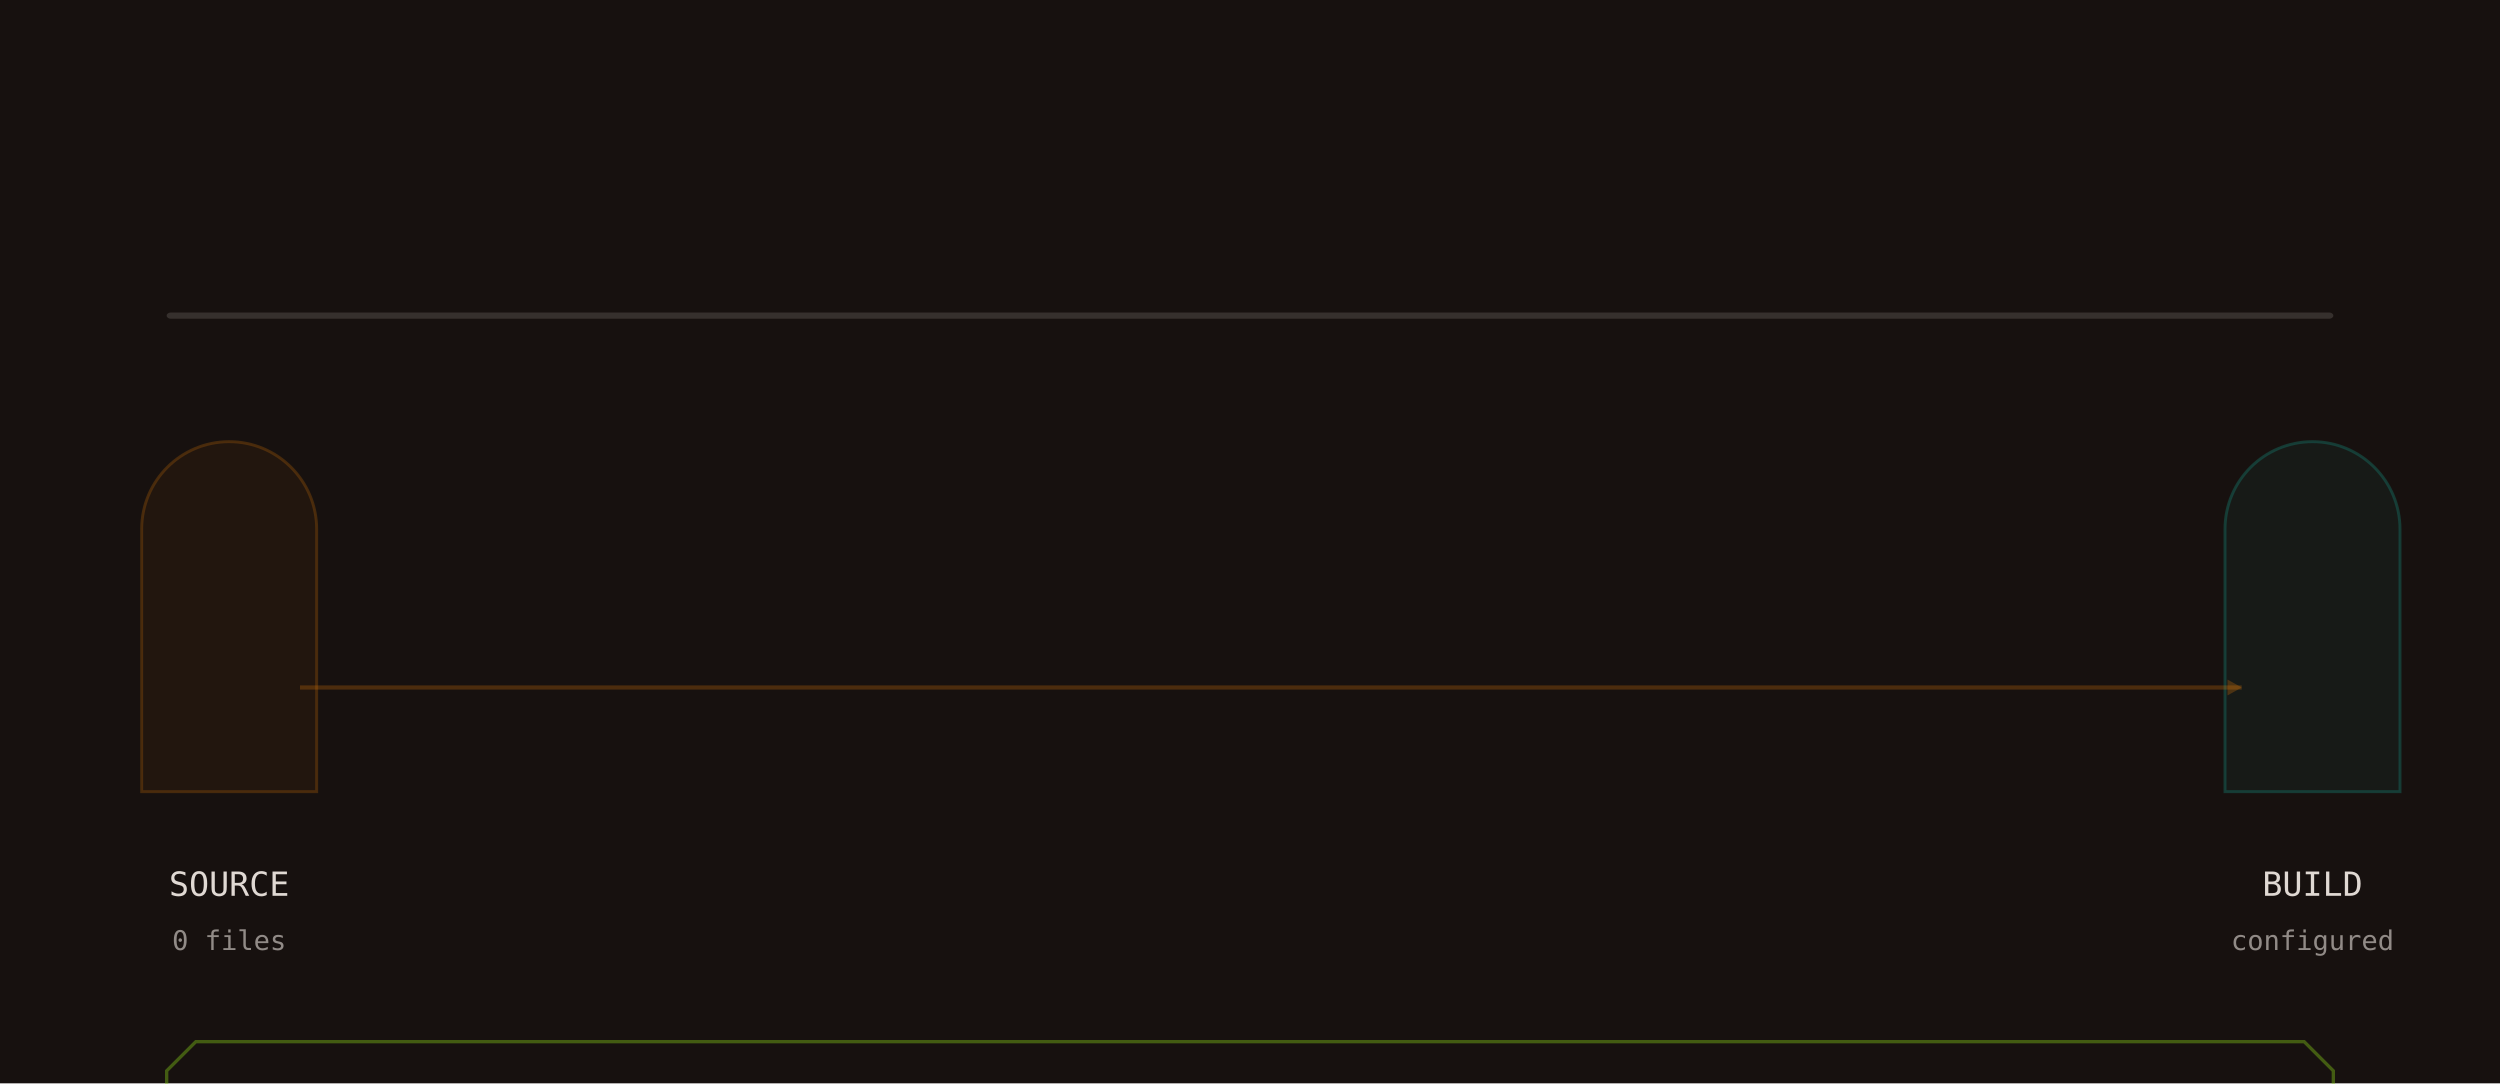
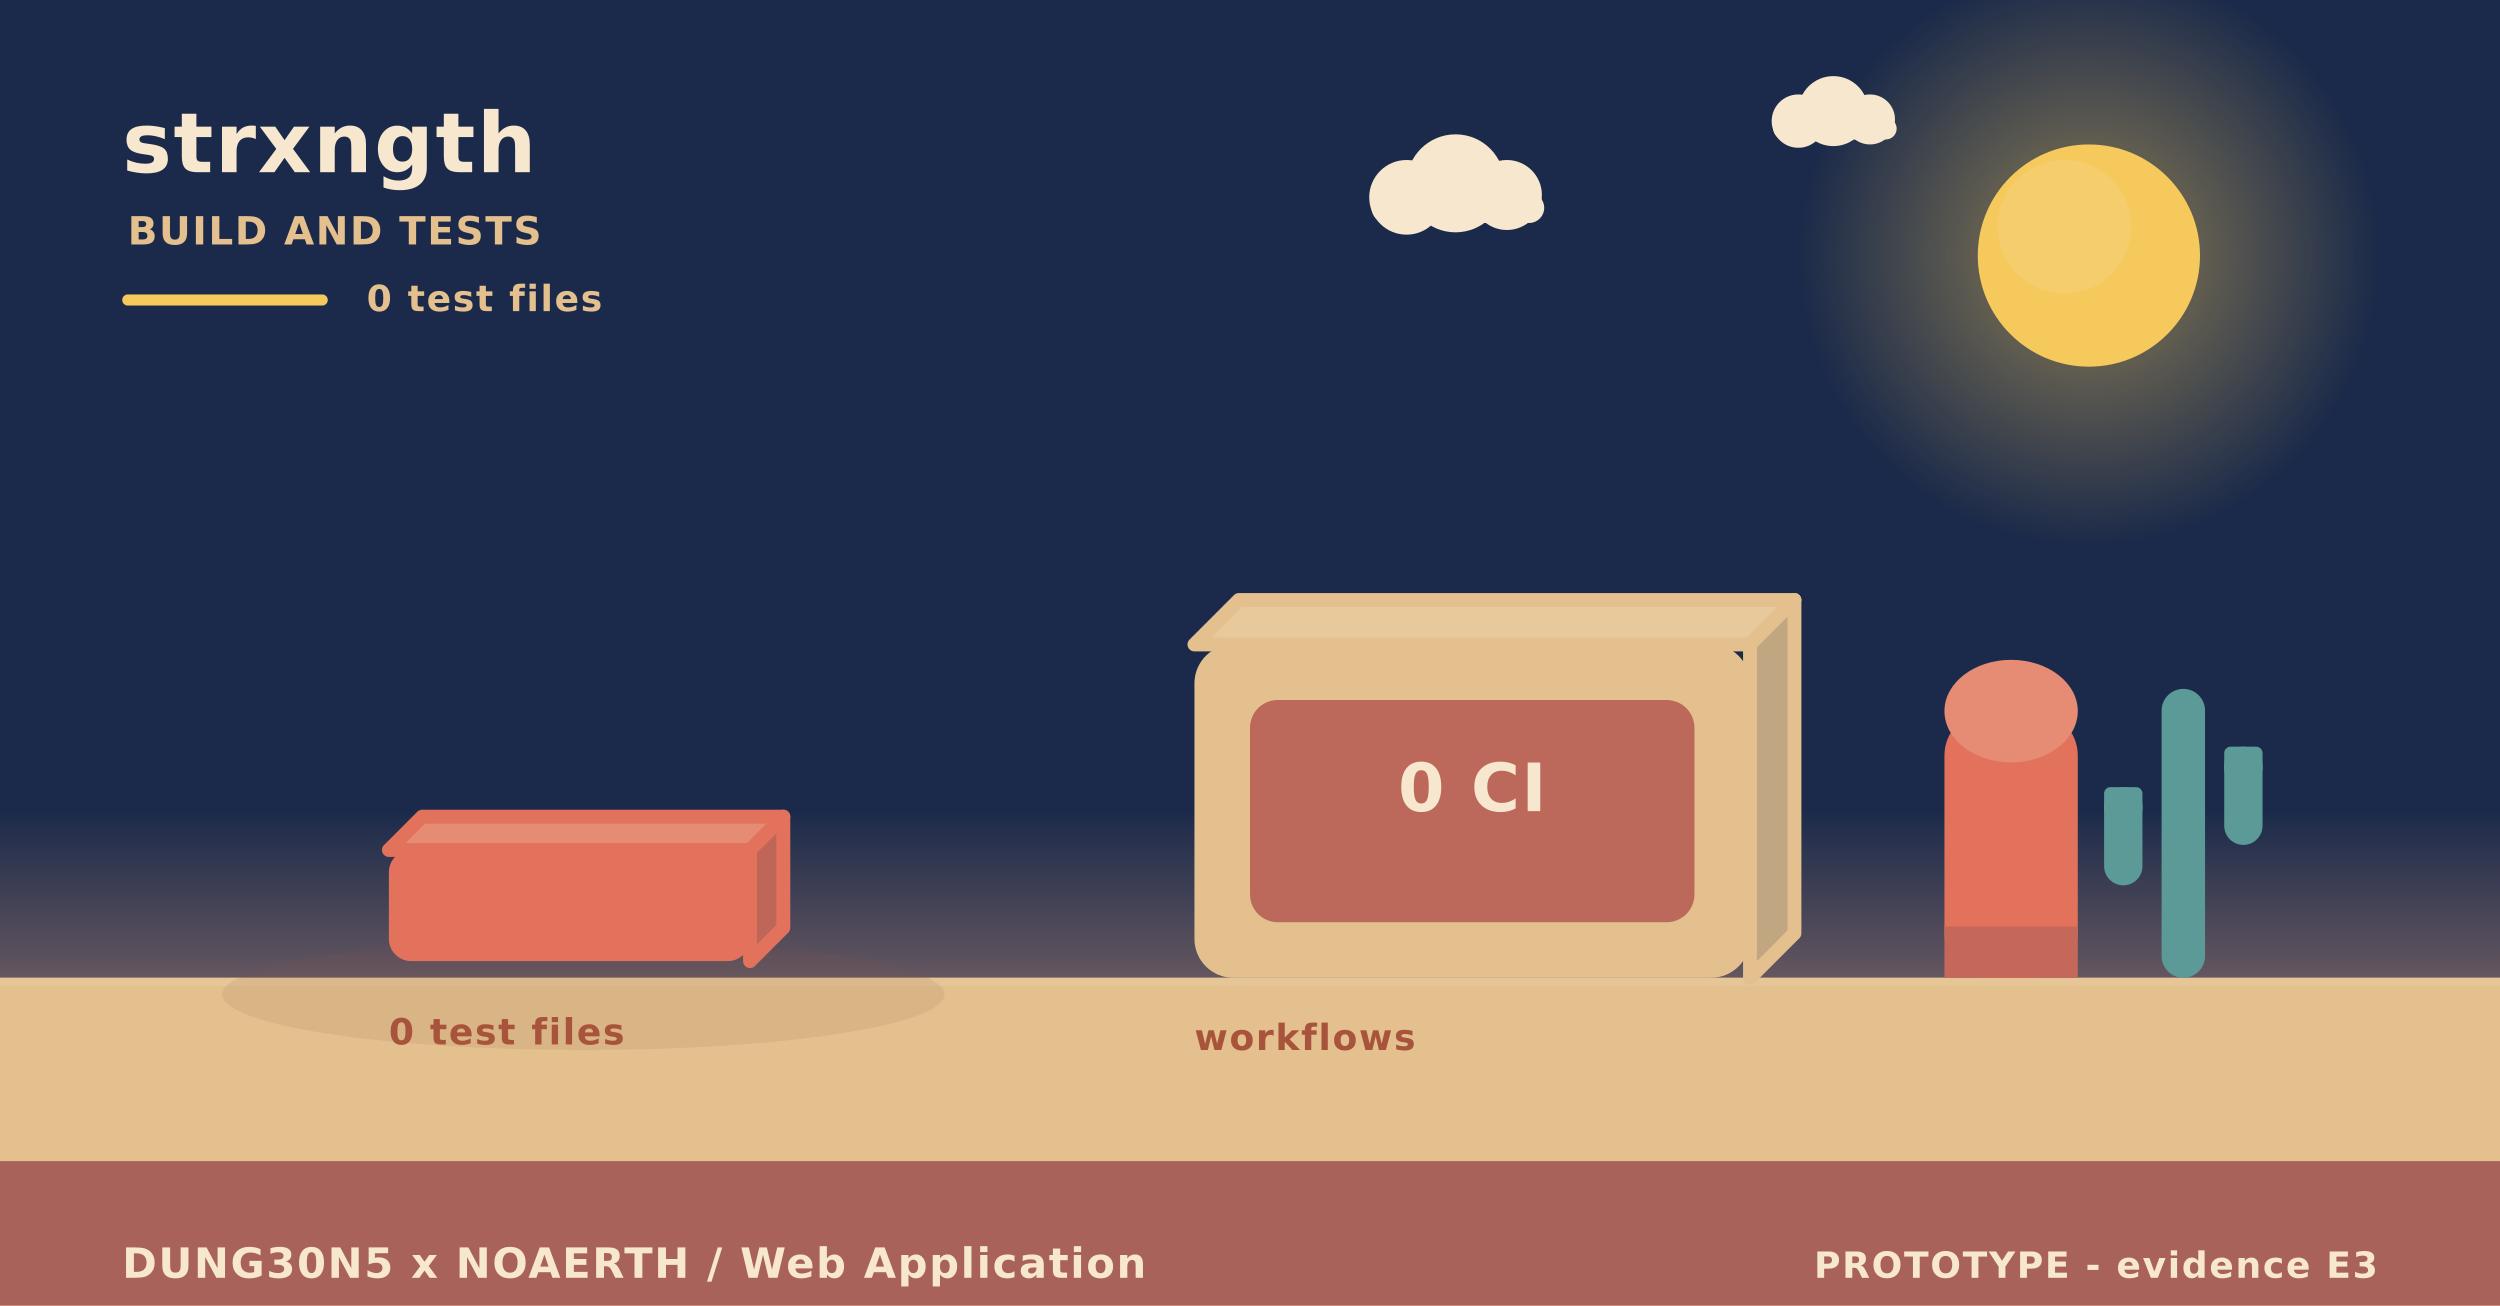
- <svg xmlns="http://www.w3.org/2000/svg" viewBox="0 0 1200 520" width="1200" height="520" role="img" aria-label="strxngth build evidence">
-   <rect width="1200" height="520" fill="#17110f" />
-   <defs>
-     <linearGradient id="gb" x1="0" y1="0" x2="1" y2="1">
-       <stop offset="0%" stop-color="#d97706" />
-       <stop offset="100%" stop-color="#14b8a6" />
-     </linearGradient>
-   </defs>
-   <rect x="80.00" y="150.00" width="1040.00" height="3.00" rx="2.00" fill="rgba(246,239,233,0.140)" opacity="1.00" />
-   <path d="M68.00,380.00 L68.00,254.00 A42.00,42.00 0 0 1 152.00,254.00 L152.00,380.00 Z" fill="rgba(217,119,6,0.100)" opacity="0.55" stroke="rgba(217,119,6,0.450)" stroke-width="1.4" />
-   <polygon points="-192.26,189.00 -136.83,221.00 -136.83,157.00 -192.26,125.00" fill="#4d760d" opacity="0.95" />
-   <polygon points="-247.68,221.00 -192.26,253.00 -192.26,189.00 -247.68,157.00" fill="#109081" opacity="0.95" />
-   <polygon points="-192.26,125.00 -136.83,157.00 -192.26,189.00 -247.68,157.00" fill="#d97706" opacity="0.95" />
-   <text x="110" y="430" font-family="ui-monospace,Menlo,monospace" font-size="16" fill="rgba(246,239,233,0.900)" text-anchor="middle">SOURCE</text>
-   <text x="110" y="456" font-family="ui-monospace,Menlo,monospace" font-size="13" fill="rgba(246,239,233,0.550)" text-anchor="middle">0 files</text>
-   <path d="M1068.00,380.00 L1068.00,254.00 A42.00,42.00 0 0 1 1152.00,254.00 L1152.00,380.00 Z" fill="rgba(20,184,166,0.100)" opacity="0.55" stroke="rgba(20,184,166,0.450)" stroke-width="1.4" />
-   <polygon points="673.77,689.00 729.19,721.00 729.19,657.00 673.77,625.00" fill="#4d760d" opacity="0.95" />
-   <polygon points="618.34,721.00 673.77,753.00 673.77,689.00 618.34,657.00" fill="#109081" opacity="0.95" />
-   <polygon points="673.77,625.00 729.19,657.00 673.77,689.00 618.34,657.00" fill="#14b8a6" opacity="0.95" />
-   <text x="1110" y="430" font-family="ui-monospace,Menlo,monospace" font-size="16" fill="rgba(246,239,233,0.900)" text-anchor="middle">BUILD</text>
-   <text x="1110" y="456" font-family="ui-monospace,Menlo,monospace" font-size="13" fill="rgba(246,239,233,0.550)" text-anchor="middle">configured</text>
-   <line x1="144.00" y1="330.00" x2="1076.00" y2="330.00" stroke="rgba(217,119,6,0.500)" stroke-width="2.00" opacity="0.55" />
-   <polygon points="1076.00,330.00 1069.20,326.20 1069.20,333.80" fill="rgba(217,119,6,0.500)" opacity="0.55" />
-   <path d="M94.00,500.00 H1106.00 L1120.00,514.00 V546.00 L1106.00,560.00 H94.00 L80.00,546.00 V514.00 Z" fill="none" stroke="rgba(132,204,22,0.500)" stroke-width="1.60" opacity="0.80" />
-   <text x="600" y="536" font-family="ui-monospace,Menlo,monospace" font-size="16" fill="rgba(132,204,22,0.950)" text-anchor="middle">no test suite present in this repository — shown as measured, not implied</text>
+ <svg xmlns="http://www.w3.org/2000/svg" width="900" height="470" viewBox="0 0 900 470" role="img" aria-label="strxngth - how it is verified">
+   <linearGradient id="skyb" x1="0" y1="0" x2="0" y2="1">
+     <stop offset="0" stop-color="#1b2a4a" />
+     <stop offset="0.62" stop-color="#1b2a4a" />
+     <stop offset="1" stop-color="#f3ad8a" />
+   </linearGradient>
+   <rect width="900" height="470" fill="url(#skyb)" />
+   <radialGradient id="sunb">
+     <stop offset="0.35" stop-color="#f5c95c" stop-opacity="0.34" />
+     <stop offset="1" stop-color="#f5c95c" stop-opacity="0" />
+   </radialGradient>
+   <circle cx="752" cy="92" r="104" fill="url(#sunb)" />
+   <circle cx="752" cy="92" r="40" fill="#f5c95c" />
+   <circle cx="743.2" cy="81.6" r="24" fill="#f5d27e" opacity="0.5" />
+   <g>
+     <circle cx="524" cy="66" r="17.64" fill="#f6e7ce" />
+     <circle cx="506.36" cy="71.04" r="13.44" fill="#f6e7ce" />
+     <circle cx="542.48" cy="70.2" r="12.6" fill="#f6e7ce" />
+     <rect x="493.76" y="69.36" width="62.16" height="10.92" rx="5.46" fill="#f6e7ce" />
+   </g>
+   <g>
+     <circle cx="660" cy="40" r="12.6" fill="#f6e7ce" />
+     <circle cx="647.4" cy="43.6" r="9.6" fill="#f6e7ce" />
+     <circle cx="673.2" cy="43" r="9" fill="#f6e7ce" />
+     <rect x="638.4" y="42.4" width="44.4" height="7.8" rx="3.9" fill="#f6e7ce" />
+   </g>
+   <rect x="0" y="352" width="900" height="118" fill="#e3c08d" />
+   <rect x="0" y="352" width="900" height="3" fill="#e6c596" />
+   <text x="44" y="62" font-family="Verdana,DejaVu Sans,sans-serif" font-size="30" font-weight="700" letter-spacing="0.6" fill="#f6e7ce" text-anchor="start">strxngth</text>
+   <text x="46" y="88" font-family="Verdana,DejaVu Sans,sans-serif" font-size="14" font-weight="700" letter-spacing="0.6" fill="#e3c08d" text-anchor="start">BUILD AND TESTS</text>
+   <rect x="44" y="106" width="74" height="4" rx="2" fill="#f5c95c" />
+   <text x="132" y="112" font-family="Verdana,DejaVu Sans,sans-serif" font-size="13" font-weight="700" letter-spacing="0.6" fill="#e3c08d" text-anchor="start">0 test files</text>
+   <ellipse cx="210" cy="358" rx="130" ry="20" fill="rgba(138,90,68,0.11)" />
+   <path d="M140,306 L270,306 L282,294 L152,294 Z" fill="#e68c74" stroke="#e2725b" stroke-width="5" stroke-linejoin="round" />
+   <path d="M270,306 L282,294 L282,334 L270,346 Z" fill="#c06658" stroke="#e2725b" stroke-width="5" stroke-linejoin="round" />
+   <rect x="140" y="306" width="130" height="40" rx="8" fill="#e2725b" />
+   <text x="140" y="376" font-family="Verdana,DejaVu Sans,sans-serif" font-size="13" font-weight="700" letter-spacing="0.6" fill="#a8543c" text-anchor="start">0 test files</text>
+   <path d="M430,232 L630,232 L646,216 L446,216 Z" fill="#e7c99b" stroke="#e3c08d" stroke-width="5" stroke-linejoin="round" />
+   <path d="M630,232 L646,216 L646,336 L630,352 Z" fill="#c1a682" stroke="#e3c08d" stroke-width="5" stroke-linejoin="round" />
+   <rect x="430" y="232" width="200" height="120" rx="14" fill="#e3c08d" />
+   <rect x="450" y="252" width="160" height="80" rx="10" fill="#ba6458" opacity="0.94" />
+   <text x="530" y="292" font-family="Verdana,DejaVu Sans,sans-serif" font-size="24" font-weight="700" letter-spacing="0.6" fill="#f6e7ce" text-anchor="middle">0 CI</text>
+   <text x="430" y="378" font-family="Verdana,DejaVu Sans,sans-serif" font-size="13" font-weight="700" letter-spacing="0.6" fill="#a8543c" text-anchor="start">workflows</text>
+   <rect x="700" y="256" width="48" height="96" rx="16" fill="#e2725b" />
+   <ellipse cx="724" cy="256" rx="24" ry="18.46" fill="#e68c74" />
+   <rect x="700" y="333.54" width="48" height="18.46" fill="#c66859" />
+   <rect x="778.18" y="248" width="15.64" height="104" rx="7.82" fill="#5b9a97" />
+   <rect x="757.48" y="283.36" width="13.8" height="35.36" rx="6.9" fill="#5b9a97" />
+   <rect x="757.48" y="283.36" width="13.8" height="10.4" rx="2.3" fill="#5b9a97" />
+   <rect x="800.72" y="268.8" width="13.8" height="35.36" rx="6.9" fill="#5b9a97" />
+   <rect x="800.72" y="268.8" width="13.8" height="10.4" rx="2.3" fill="#5b9a97" />
+   <rect x="0" y="418" width="900" height="52" rx="0" fill="#a65c56" opacity="0.94" />
+   <text x="44" y="460" font-family="Verdana,DejaVu Sans,sans-serif" font-size="15" font-weight="700" letter-spacing="0.6" fill="#f6e7ce" text-anchor="start">DUNG30N5 x NOAERTH  /  Web Application</text>
+   <text x="856" y="460" font-family="Verdana,DejaVu Sans,sans-serif" font-size="13" font-weight="700" letter-spacing="0.6" fill="#f6e7ce" text-anchor="end">PROTOTYPE  -  evidence E3</text>
</svg>
